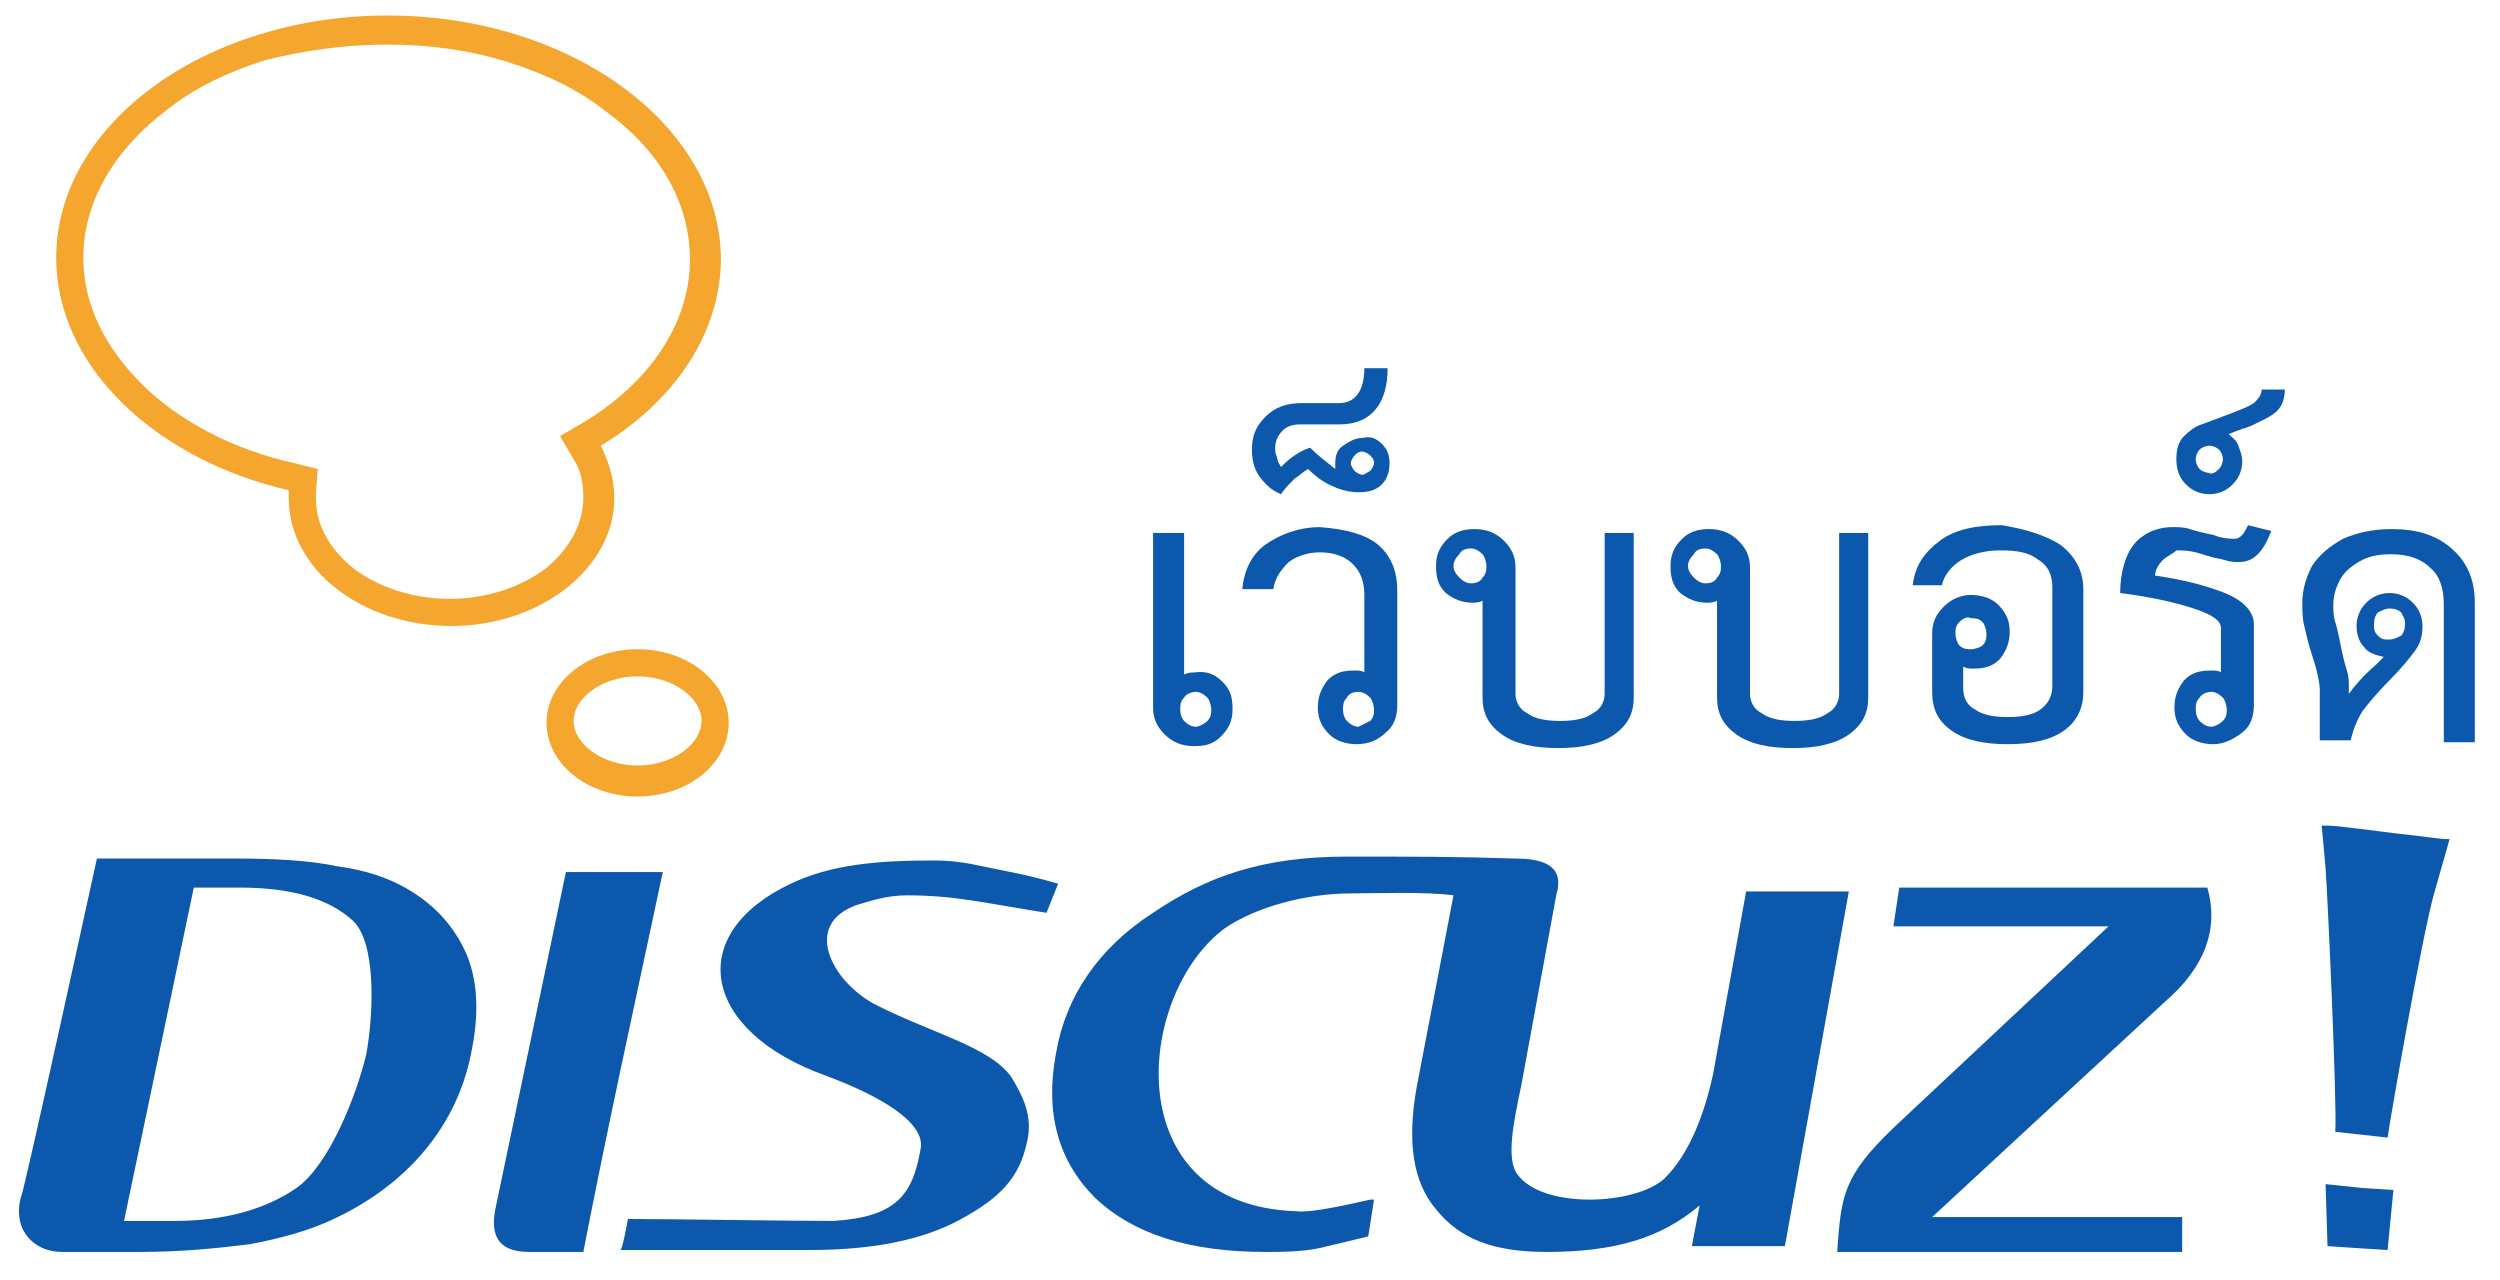
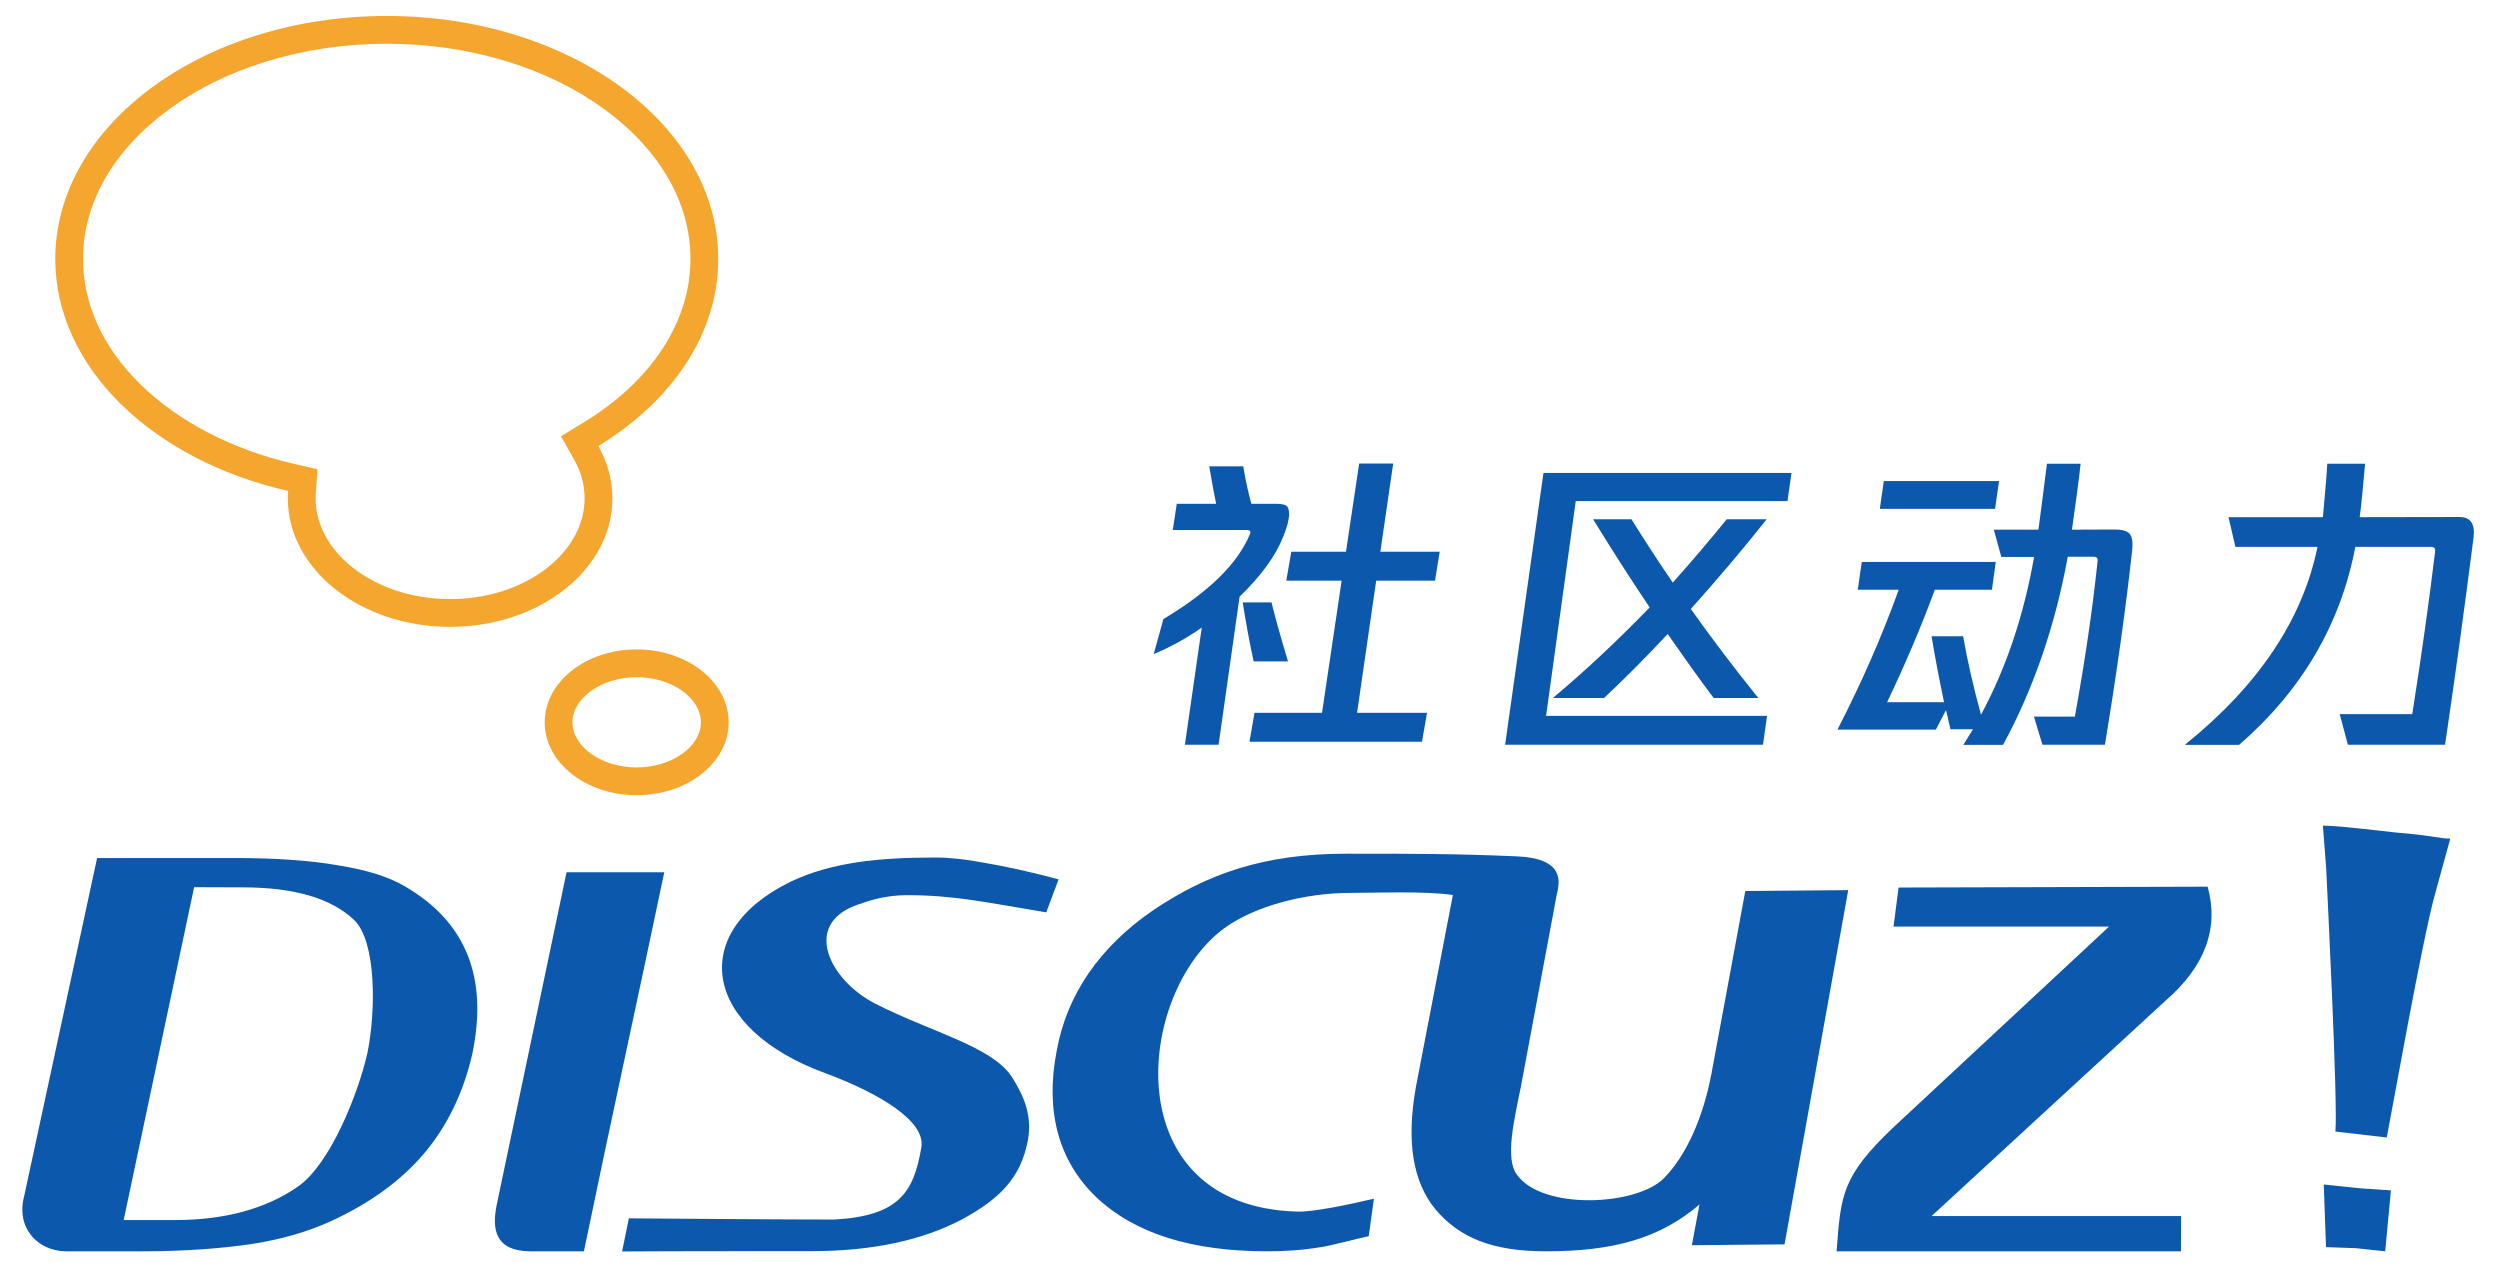
- <svg xmlns="http://www.w3.org/2000/svg" version="1.0" id="Layer_2_00000057122791947662894310000009035366533887329155_" x="0px" y="0px" width="129px" height="66px" viewBox="0 0 129 66" enable-background="new 0 0 129 66" xml:space="preserve">
-   <path fill="#0B58AD" d="M10,45.8L6.4,63H9c2.6,0,4.7-0.6,6.3-1.7c1.7-1.2,3.1-4.8,3.6-6.9c0.4-2.2,0.5-5.8-0.7-6.9  c-1.2-1.1-3.1-1.7-5.8-1.7C12.5,45.8,10,45.8,10,45.8z M5,44.3h7.1c2.1,0,3.9,0.1,5.3,0.4c1.5,0.2,2.6,0.6,3.5,1.1  c1.6,0.9,2.6,2.1,3.2,3.5c0.6,1.5,0.6,3.2,0.2,5.1c-0.4,2-1.3,3.7-2.5,5.1C20.6,60.9,19,62.1,17,63c-1.1,0.5-2.5,0.9-4.1,1.2  c-1.6,0.2-3.5,0.4-5.7,0.4h-4c-1.5,0-2.6-1.2-2.1-2.9C1.2,61.7,5,44.3,5,44.3z M29.2,45h5c-1.4,6.6-2.8,12.9-4.1,19.6h-2.8  c-1.8,0-2-1.1-1.7-2.4C25.6,62.2,29.2,45,29.2,45z M32.4,62.9c2.4,0,8,0.1,10.6,0.1c3.3-0.2,4.1-1.4,4.5-3.7  c0.3-1.4-2.2-2.8-4.9-3.8c-6.4-2.3-7.3-7.3-1.8-9.9c2.1-1,4.5-1.2,7.4-1.2c0.8,0,1.6,0.1,2.5,0.3s2.2,0.4,3.9,0.9L54,47.1  c-3.2-0.5-4.7-0.9-7.2-0.9c-1.1,0-1.9,0.3-2.6,0.5c-2.8,1-1.3,3.9,0.9,5.1c2.9,1.5,6,2.2,7.1,3.8c0.6,1,1.1,2,0.8,3.3  c-0.4,1.9-1.4,2.9-3.4,4s-4.6,1.6-7.8,1.6c-2.2,0-7.5,0-9.8,0C32.1,64.6,32.4,62.9,32.4,62.9z M80.3,46.2L78.5,56  c-0.4,1.9-0.8,3.8-0.2,4.6c1.3,1.8,6.1,1.6,7.6,0.2c1.2-1.2,2-3.1,2.5-5.4l1.7-9.4h5.3l-3.3,18.3h-4.8l0.4-2.1  c-2,1.7-4.4,2.4-7.9,2.4c-2.8,0-4.5-0.7-5.7-2.2c-1.2-1.4-1.5-3.5-1-6.3l1.9-9.9c-1.4-0.2-4.2-0.1-5.3-0.1c-2.3,0-4.9,0.7-6.5,1.8  c-4.6,3.4-5.6,14.3,3.7,14.6c0.8,0.1,2.9-0.4,3.8-0.6h0.2l-0.3,1.9c-0.4,0.1-2.1,0.5-2.5,0.6c-1,0.2-1.9,0.2-2.8,0.2  c-3.9,0-6.8-0.9-8.8-2.8c-1.9-1.9-2.6-4.4-2-7.5c0.5-2.9,2.2-5.4,5-7.2c2.8-1.9,5.7-2.9,10-2.9c3.5,0,5.6,0,8.7,0.1  C80.7,44.3,80.5,45.5,80.3,46.2 M98,45.8h15.9c0.6,2.1-0.1,4.1-2.2,5.9l-12,11.1h12.9v1.8H94.8c0.2-2.9,0.3-3.9,2.9-6.4l11.1-10.4  H97.7L98,45.8L98,45.8z M121.6,64.4l-1.5-0.1l-0.1-3.2l1.9,0.2l1.6,0.1l-0.3,3.1L121.6,64.4L121.6,64.4z M123.2,58.7l-2.7-0.3  c0.1-1.4-0.4-12.3-0.5-13.6l-0.2-2.2c0.7,0,0.6,0,3.8,0.4c1.9,0.2,2.2,0.3,2.8,0.3l-0.8,2.8C125,48.2,123.3,57.9,123.2,58.7" />
-   <path fill="#F4A62F" d="M20,2.3c2.2,0,4.3,0.3,6.2,0.9c1.9,0.6,3.6,1.4,5,2.5c2.9,2.1,4.4,4.8,4.4,7.7c0,3.2-2,6.3-5.5,8.4l-1.2,0.7  l0.7,1.2c0.4,0.6,0.5,1.3,0.5,2c0,1.3-0.7,2.6-1.9,3.6c-1.3,1-3.1,1.6-5,1.6s-3.7-0.6-5-1.6c-1.2-1-1.9-2.2-1.9-3.6  c0-0.1,0-0.2,0-0.3l0.1-1.2l-1.2-0.3c-3.2-0.7-6-2.2-7.9-4.1s-3-4.1-3-6.5c0-2.9,1.6-5.6,4.4-7.7c1.4-1.1,3.1-1.9,5-2.5  C15.7,2.6,17.8,2.3,20,2.3 M20,0.8c-9.4,0-17.1,5.6-17.1,12.5c0,5.6,5.1,10.4,12,12c0,0.1,0,0.3,0,0.4c0,3.7,3.8,6.6,8.4,6.6  s8.4-3,8.4-6.6c0-1-0.3-1.9-0.7-2.7c3.8-2.3,6.2-5.8,6.2-9.7C37.1,6.4,29.4,0.8,20,0.8z M32.9,34.9c1.8,0,3.3,1.1,3.3,2.3  s-1.5,2.3-3.3,2.3s-3.3-1.1-3.3-2.3S31.1,34.9,32.9,34.9 M32.9,33.5c-2.6,0-4.7,1.7-4.7,3.8s2.1,3.8,4.7,3.8s4.7-1.7,4.7-3.8  S35.5,33.5,32.9,33.5z" />
-   <g>
-     <path fill="#0B58AD" d="M63.1,35.2c0.4,0.4,0.5,0.8,0.5,1.4c0,0.6-0.2,1-0.6,1.4c-0.4,0.4-0.8,0.5-1.4,0.5c-0.6,0-1.1-0.2-1.5-0.6   c-0.4-0.4-0.6-0.8-0.6-1.4v-9h1.6v7.3c0.2-0.1,0.4-0.1,0.5-0.1C62.3,34.6,62.7,34.8,63.1,35.2z M62.3,37.2c0.2-0.2,0.2-0.4,0.2-0.6   c0-0.2-0.1-0.5-0.2-0.6c-0.2-0.2-0.4-0.3-0.6-0.3s-0.5,0.1-0.6,0.3c-0.2,0.2-0.2,0.4-0.2,0.6c0,0.3,0.1,0.5,0.2,0.6   c0.2,0.2,0.4,0.3,0.6,0.3S62.2,37.3,62.3,37.2z" />
-     <path fill="#0B58AD" d="M71.1,28.1c0.7,0.6,1,1.4,1,2.4v5.9c0,0.6-0.2,1.1-0.6,1.4c-0.4,0.4-0.9,0.6-1.5,0.6s-1.1-0.2-1.4-0.5   c-0.4-0.4-0.6-0.8-0.6-1.4c0-0.6,0.2-1,0.5-1.4c0.4-0.4,0.8-0.5,1.4-0.5c0.2,0,0.4,0,0.5,0.1v-4c0-0.7-0.2-1.2-0.6-1.6   s-1-0.6-1.7-0.6c-0.6,0-1.2,0.2-1.6,0.5c-0.4,0.4-0.7,0.8-0.8,1.4h-1.6c0.1-1,0.5-1.8,1.2-2.3s1.7-0.9,2.8-0.9   C69.5,27.3,70.5,27.6,71.1,28.1z M70.7,37.2c0.2-0.2,0.2-0.4,0.2-0.6c0-0.2-0.1-0.5-0.2-0.6c-0.2-0.2-0.4-0.3-0.6-0.3   c-0.3,0-0.5,0.1-0.6,0.3c-0.2,0.2-0.2,0.4-0.2,0.6c0,0.3,0.1,0.5,0.2,0.6c0.2,0.2,0.4,0.3,0.6,0.3C70.3,37.4,70.5,37.3,70.7,37.2z" />
-     <path fill="#0B58AD" d="M71.3,22.9c0.3,0.3,0.4,0.6,0.4,1s-0.1,0.8-0.4,1.1c-0.3,0.3-0.7,0.4-1.2,0.4c-0.4,0-0.9-0.1-1.3-0.3   c-0.5-0.2-0.9-0.5-1.3-0.9c-0.2,0.1-0.4,0.3-0.7,0.5c-0.3,0.3-0.5,0.5-0.7,0.8c-0.5-0.2-0.8-0.5-1.1-0.9c-0.3-0.4-0.4-0.9-0.4-1.4   c0-0.7,0.2-1.2,0.7-1.7s1.1-0.7,1.9-0.7h1.9c0.8,0,1.3-0.6,1.3-1.8h1.2c0,0.9-0.2,1.6-0.6,2.1s-1,0.8-1.9,0.8h-2   c-0.4,0-0.7,0.1-0.9,0.3c-0.2,0.2-0.4,0.5-0.4,0.9c0,0.2,0,0.3,0.1,0.5c0,0.2,0.1,0.3,0.2,0.5c0.2-0.2,0.4-0.4,0.7-0.6   c0.3-0.2,0.5-0.3,0.8-0.4c0.4,0.4,0.8,0.7,1.3,1.1c0-0.1,0-0.2,0-0.3c0-0.4,0.1-0.7,0.4-0.9c0.3-0.2,0.6-0.4,1-0.4   C70.7,22.5,71,22.6,71.3,22.9z M70.7,24.3c0.1-0.1,0.2-0.3,0.2-0.4c0-0.2-0.1-0.3-0.2-0.4s-0.3-0.2-0.4-0.2c-0.2,0-0.3,0.1-0.4,0.2   s-0.2,0.3-0.2,0.4s0.1,0.3,0.2,0.4s0.3,0.2,0.4,0.2C70.4,24.5,70.5,24.4,70.7,24.3z" />
-     <path fill="#0B58AD" d="M84.3,27.5V36c0,0.8-0.3,1.4-1,1.9s-1.7,0.7-2.9,0.7c-1.2,0-2.2-0.2-2.9-0.7s-1-1.1-1-1.9v-5   c-0.2,0.1-0.4,0.1-0.5,0.1c-0.6,0-1-0.2-1.4-0.5c-0.4-0.4-0.5-0.8-0.5-1.4s0.2-1,0.6-1.4s0.9-0.5,1.4-0.5c0.6,0,1.1,0.2,1.5,0.6   s0.6,0.8,0.6,1.4v6.5c0,0.4,0.2,0.8,0.6,1c0.4,0.3,1,0.4,1.7,0.4s1.3-0.1,1.7-0.4c0.4-0.2,0.6-0.6,0.6-1v-8.3   C82.8,27.5,84.3,27.5,84.3,27.5z M75.3,29.8c0.2,0.2,0.4,0.3,0.6,0.3c0.3,0,0.5-0.1,0.6-0.3c0.2-0.2,0.2-0.4,0.2-0.6   s-0.1-0.5-0.2-0.6c-0.2-0.2-0.4-0.3-0.6-0.3c-0.3,0-0.5,0.1-0.6,0.3C75.1,28.8,75,29,75,29.2S75.1,29.6,75.3,29.8z" />
-     <path fill="#0B58AD" d="M96.4,27.5V36c0,0.8-0.3,1.4-1,1.9s-1.7,0.7-2.9,0.7c-1.2,0-2.2-0.2-2.9-0.7s-1-1.1-1-1.9v-5   c-0.2,0.1-0.4,0.1-0.5,0.1c-0.6,0-1-0.2-1.4-0.5c-0.4-0.4-0.5-0.8-0.5-1.4s0.2-1,0.6-1.4s0.9-0.5,1.4-0.5c0.6,0,1.1,0.2,1.5,0.6   s0.6,0.8,0.6,1.4v6.5c0,0.4,0.2,0.8,0.6,1c0.4,0.3,1,0.4,1.7,0.4s1.3-0.1,1.7-0.4c0.4-0.2,0.6-0.6,0.6-1v-8.3   C94.9,27.5,96.4,27.5,96.4,27.5z M87.4,29.8c0.2,0.2,0.4,0.3,0.6,0.3c0.3,0,0.5-0.1,0.6-0.3c0.2-0.2,0.2-0.4,0.2-0.6   s-0.1-0.5-0.2-0.6c-0.2-0.2-0.4-0.3-0.6-0.3c-0.3,0-0.5,0.1-0.6,0.3c-0.2,0.2-0.3,0.4-0.3,0.6S87.2,29.6,87.4,29.8z" />
-     <path fill="#0B58AD" d="M106.3,28.1c0.8,0.6,1.2,1.4,1.2,2.3v5.3c0,0.8-0.3,1.5-1,2s-1.7,0.7-2.9,0.7c-1.2,0-2.2-0.2-2.9-0.7   s-1-1.1-1-2v-3c0-0.6,0.2-1,0.6-1.4s0.9-0.6,1.4-0.6c0.6,0,1.1,0.2,1.4,0.5c0.4,0.4,0.6,0.8,0.6,1.4c0,0.6-0.2,1-0.5,1.4   c-0.4,0.4-0.8,0.5-1.4,0.5c-0.2,0-0.3,0-0.5-0.1v1.1c0,0.5,0.2,0.9,0.6,1.1c0.4,0.3,1,0.4,1.7,0.4s1.3-0.1,1.7-0.4   c0.4-0.3,0.6-0.7,0.6-1.2v-5.1c0-0.6-0.2-1.1-0.7-1.4c-0.5-0.4-1.1-0.5-2-0.5c-0.8,0-1.5,0.2-2,0.5s-0.9,0.8-1,1.3h-1.5   c0.1-1,0.6-1.7,1.4-2.3c0.8-0.6,1.9-0.8,3.2-0.8C104.5,27.3,105.5,27.6,106.3,28.1z M101.1,32.1c-0.2,0.2-0.2,0.4-0.2,0.6   s0.1,0.5,0.2,0.6c0.2,0.2,0.4,0.2,0.6,0.2s0.5-0.1,0.6-0.2c0.2-0.2,0.2-0.4,0.2-0.6s-0.1-0.5-0.2-0.6c-0.2-0.2-0.4-0.2-0.6-0.2   C101.5,31.8,101.3,31.9,101.1,32.1z" />
-     <path fill="#0B58AD" d="M111.6,28.9c-0.2,0.2-0.4,0.5-0.4,0.8c1.4,0.2,2.6,0.5,3.6,0.9s1.5,1,1.5,1.6v4.2c0,0.6-0.2,1.1-0.6,1.4   s-0.9,0.6-1.5,0.6s-1.1-0.2-1.4-0.5c-0.4-0.4-0.6-0.8-0.6-1.4c0-0.6,0.2-1,0.5-1.4c0.4-0.4,0.8-0.5,1.4-0.5c0.2,0,0.4,0,0.5,0.1   v-2.3c0-0.4-0.5-0.7-1.4-1s-2.2-0.6-3.8-0.8c0-1.1,0.3-2,0.7-2.5s1.1-0.9,2-0.9c0.3,0,0.6,0,0.9,0.1s0.7,0.2,1.2,0.3   c0.5,0.2,0.9,0.2,1.1,0.2s0.3-0.1,0.4-0.2s0.2-0.3,0.3-0.5l1.2,0.3c-0.2,0.5-0.4,0.9-0.7,1.2s-0.6,0.4-1,0.4c-0.2,0-0.4,0-0.7-0.1   c-0.3-0.1-0.6-0.1-0.8-0.2c-0.1,0-0.3-0.1-0.7-0.2c-0.4-0.1-0.7-0.1-1-0.1C112.1,28.6,111.8,28.7,111.6,28.9z M114.7,37.2   c0.2-0.2,0.2-0.4,0.2-0.6c0-0.2-0.1-0.5-0.2-0.6c-0.2-0.2-0.4-0.3-0.6-0.3s-0.5,0.1-0.6,0.3c-0.2,0.2-0.2,0.4-0.2,0.6   c0,0.3,0.1,0.5,0.2,0.6c0.2,0.2,0.4,0.3,0.6,0.3S114.6,37.3,114.7,37.2z" />
-     <path fill="#0B58AD" d="M117.9,20c0,0.5-0.1,0.9-0.4,1.2c-0.3,0.3-0.8,0.5-1.4,0.8c-0.1,0-0.2,0.1-0.3,0.1c-0.1,0-0.2,0.1-0.3,0.1   l-0.5,0.2c0.2,0.2,0.4,0.3,0.5,0.6s0.2,0.5,0.2,0.8c0,0.5-0.2,0.9-0.5,1.2c-0.3,0.3-0.7,0.5-1.2,0.5s-0.9-0.2-1.2-0.5   c-0.3-0.3-0.5-0.7-0.5-1.3c0-0.5,0.1-0.9,0.4-1.2c0.3-0.3,0.6-0.5,0.9-0.6s0.8-0.3,1.6-0.6c0.5-0.2,0.8-0.3,1.1-0.5   c0.2-0.2,0.4-0.4,0.4-0.7h1.2V20z M114.5,24.2c0.1-0.1,0.2-0.3,0.2-0.5s-0.1-0.4-0.2-0.5S114.2,23,114,23s-0.4,0.1-0.5,0.2   s-0.2,0.3-0.2,0.5s0.1,0.4,0.2,0.5s0.3,0.2,0.5,0.2C114.1,24.5,114.3,24.4,114.5,24.2z" />
-     <path fill="#0B58AD" d="M126.5,28.3c0.8,0.7,1.2,1.6,1.2,2.8v7.2h-1.6v-7.1c0-0.8-0.2-1.5-0.7-1.9c-0.5-0.5-1.2-0.7-2-0.7   c-0.7,0-1.2,0.1-1.7,0.4s-0.8,0.6-1,1s-0.3,0.8-0.3,1.2c0,0.3,0,0.6,0.1,0.9s0.2,0.8,0.3,1.3c0.1,0.5,0.2,0.9,0.3,1.2   c0.1,0.3,0.1,0.6,0.1,0.8v0.4c0.3-0.4,0.7-0.9,1.4-1.5l0.4-0.4c-0.4-0.1-0.8-0.2-1-0.5c-0.3-0.3-0.4-0.7-0.4-1.1   c0-0.5,0.2-0.9,0.5-1.2c0.3-0.3,0.7-0.5,1.2-0.5s0.9,0.2,1.2,0.5c0.3,0.3,0.5,0.7,0.5,1.2s-0.1,0.9-0.4,1.3   c-0.3,0.4-0.7,0.9-1.3,1.5c-0.6,0.6-1.1,1.2-1.4,1.6c-0.3,0.5-0.5,1-0.6,1.5h-1.6v-2.6c0-0.3-0.1-0.9-0.4-1.8   c-0.2-0.6-0.3-1.1-0.4-1.5c-0.1-0.4-0.1-0.8-0.1-1.2c0-0.7,0.2-1.3,0.5-1.9c0.4-0.6,0.9-1,1.6-1.4c0.7-0.3,1.5-0.5,2.5-0.5   C124.7,27.3,125.7,27.6,126.5,28.3z M122.7,32.8c0.2,0.2,0.3,0.2,0.6,0.2c0.2,0,0.4-0.1,0.6-0.2c0.1-0.1,0.2-0.3,0.2-0.6   s-0.1-0.4-0.2-0.6c-0.1-0.1-0.3-0.2-0.6-0.2c-0.2,0-0.4,0.1-0.6,0.2c-0.1,0.1-0.2,0.3-0.2,0.6C122.5,32.5,122.5,32.6,122.7,32.8z" />
-   </g>
+ <svg xmlns="http://www.w3.org/2000/svg" viewBox="0 0 1431 737" width="129" height="66">
+   <path d="M107.1 511.2L66.5 703H96c28.7 0 52.5-6.5 70.8-19.2 18.8-13 34.8-53.6 40.1-76.8 5-24.1 5.3-64.5-7.6-76.9-13.4-12.7-34.8-18.8-64.3-18.8l-27.9-.1zm-55.9-16.8h79.6c23.2 0 43.2 1.4 59.3 4.2 16.5 2.7 29 6.5 38.6 12.2 17.6 10.3 29.5 23.3 36 39.5 6.5 16.4 7.2 35.2 2.7 56.9-5 21.9-14.1 41.1-27.6 57.2-13.4 15.9-31.7 29.1-54 39.3-12.7 5.8-28 10.4-45.5 13.1-17.6 2.6-38.7 4.2-63.1 4.2H33c-16.2-.3-28.7-13.6-23.8-31.9l42-194.7zm270.5 8.2H378c-15.5 74.1-31 144.3-46.3 218.4h-31.3c-19.7-.3-21.8-12.5-19-26.5l40.3-191.9zM357.6 702c26.5.2 88.8.7 118.4.7 37.3-2.1 45.7-15.7 50.1-41.4 2.9-15.5-25.1-31.6-54.4-42.6-71.7-25.8-81-81.6-20.4-110.9 23.1-10.8 49.7-13.7 82.5-13.7 8.5 0 17.9 1 27.8 2.9 10.6 1.8 24.7 4.6 43.6 9.7l-7.1 19c-35.2-5.8-52.8-9.9-80.4-9.9-12.1 0-21.5 3-29.2 5.8-31 11.5-15 43.1 10.5 56.4 32.2 16.6 67.5 24.7 79.2 42.4 6.9 10.9 12.1 22.3 9.2 37.2-4.1 20.8-15.6 32.9-37.8 45-22.8 12-51.5 18.3-86.6 18.3-24.5 0-84.1 0-109.3.2l3.9-19.1zm534.6-186.3L871.8 625c-4.2 20.7-9.4 42.5-2.6 51.7 14.3 20.6 68.6 18.3 84.7 2.3 13-13.2 22.7-35 27.5-60.4l19.5-105.2 59.3-.5-36.7 204.1-53.4.5 4.4-23.5c-22.7 19.5-49.5 27-88.4 27-31.7 0-50-8.1-63.7-24.1-13.2-16.1-16.8-39.2-11.4-70.1l21.4-111.1c-15.8-2.4-46.5-1.2-59.3-1.2-25.8 0-54.9 7.5-72.5 20.4-51.2 37.7-62.4 159.9 41.5 163.2 9.2.6 32.9-4.6 42.6-6.9l2.2-.5-3 21.6c-5 1-23.6 5.9-27.6 6.3-10.7 1.8-21.1 2.4-30.8 2.4-43.7 0-76.4-10.2-98.7-31.3-21.7-20.9-29.4-49.5-22.7-84.1 5.8-32.5 24.8-59.9 55.3-80.9 31-21 63.8-32.8 111.6-32.8 39.5 0 62.5 0 97.6 1.5 28.1 1 25.6 14.4 23.6 22.3m197-4.3l178.1-.5c6.6 24-1.4 46-24.6 66l-134.5 123.8H1252l-.1 20.3h-198.4c2.4-32.2 2.9-43.1 32.6-71.3l124.4-115.8h-124.2l2.9-22.5zm263.5 207.8l-17.2-.6-1.3-36.1 21 2.2 17.7 1.2-3.3 35.1-16.9-1.8zm17.8-63.8l-29.6-3.4c1.5-16.1-4.7-137.9-5.3-151.7l-1.9-24.6c8.1.4 6.8 0 42.1 4 21.4 1.7 24.8 3.5 31.3 3.5l-8.5 30.9c-7.1 24.1-26.3 132.7-28.1 141.3m-661-311.6l-12.1 85.3H678l9.7-67.5c-8.6 6.1-17.9 11.2-27.7 15.3l5.6-20.2c26.2-15.6 42.8-31.9 49.9-49 .6-1.6 0-2.3-1.8-2.3H671l2.3-15.1H696c-1-4.6-2.3-11.8-4-21.6h19.6c1.4 8.4 3 15.6 4.7 21.6h14.2c3 0 5 .4 5.9 1.1 1.1.7 1.6 2.3 1.6 4.9 0 3.1-1.1 7.4-3.4 13-4.3 11-12.7 22.5-25.1 34.5zm8.1 37.3c-2.3-10.6-4.4-21.9-6.3-34h16.6c1.6 6.7 4.7 18.1 9.5 34h-19.8zm70.6-46.5l-11 76.1h40.3l-2.9 16.7h-99.4l2.9-16.7H757l11.3-76.1h-31.9l2.9-16.7h31.5l7.6-50.8H798l-7.4 50.8h34.2l-2.7 16.7h-33.9zm237-45.9h-122l-17.1 123.8h127.3l-2.3 16.6H862.5l22.1-156.6h142.9l-2.3 16.2zm-12 10.5c-13.7 17.3-28.3 34.5-43.7 51.7 11.8 16.6 24.7 33.7 38.9 51.3h-25.7c-6.5-8.5-15.3-20.8-26.5-36.9-12.7 13.6-25 25.9-36.7 36.9H890c18.4-15.4 37-32.8 55.8-52.2-10.6-15.7-21.4-32.6-32.6-50.8h22.1c7.6 12.2 15.5 24.4 23.8 36.5 10.9-12.2 21.3-24.4 31.1-36.5h23zm200.5 5.9c4.2 0 7 .8 8.5 2.3 1.6 1.7 2.1 4.9 1.6 9.7-3.6 32.9-8.8 70.2-15.7 112h-36l-4.9-16.2h23.6c5.9-32.8 10.3-62.7 13.1-89.8.1-1.6-.7-2.3-2.3-2.3h-14.9c-7.3 39.8-19.7 76-37.3 108.4h-22.9l5.6-9h-13l-1.3-5.6c-.5-2.4-.9-4.2-1.3-5.4l-5.8 11.2H1054c14.2-27.6 25.9-54.5 35.3-80.6h-23.6l2.3-16h77.2l-2.2 16h-32.9c-7.8 21.2-17 42.8-27.5 64.8h32.8c-2.9-13.9-5.3-26.6-7.2-38h18.2c2.6 14.9 6.1 29.9 10.3 45.2 14.4-26.6 24.6-56.9 30.6-90.9h-18.9l-4.3-15.7h25.7c1.1-8 2.7-20.7 4.9-38h19.4c-1.1 10.1-2.8 22.7-5 38l24.6-.1zm-68.9-11.9h-66.4l2.3-16h66.4l-2.3 16zm267.6 4.7c6.4 0 9.1 4 8.1 11.9-5.6 43.7-11.1 83.5-16.4 119.3h-56l-4.7-17.6h41.8c5.3-33.8 9.7-64.9 13.1-93.2.4-2.2-.4-3.2-2.3-3.2h-43.6c-8.6 44.9-31 82.9-67 114.1h-31.3c42.4-34.1 67.9-72.1 76.5-114.1h-47.3l-4-17.1h54.4c1.4-15.2 2.3-25.5 2.5-30.8h21.8c-1.1 13.1-2.1 23.3-3.1 30.8l57.5-.1z" fill="#0b58ad" />
+   <path d="M218.1 25.2c24.2 0 47.6 3.5 69.6 10.3 21 6.5 39.9 15.8 56 27.6 31.9 23.4 49.4 53.9 49.4 86.1 0 36.1-22.4 70.4-61.4 94.1l-13.2 8.1 7.6 13.5c4 7.1 6 14.6 6 22.3 0 14.8-7.6 28.9-21.3 39.8-14.8 11.7-34.8 18.2-56.2 18.2s-41.3-6.5-56.2-18.2c-13.7-10.9-21.3-25-21.3-39.8 0-1 0-2.1.1-3.1l1-13.7-13.4-3.1c-35.2-8-66.7-24.3-88.6-45.8-21.7-21.2-33.1-46.3-33.1-72.3 0-32.2 17.5-62.7 49.4-86.1 16.1-11.8 34.9-21.1 56-27.6 22-6.8 45.4-10.3 69.6-10.3m0-16c-105.5 0-191 62.7-191 140 0 62.8 56.4 116 134.2 133.7-.1 1.4-.2 2.9-.2 4.3 0 40.9 41.9 74 93.5 74s93.5-33.1 93.5-74c0-10.8-2.9-21-8.1-30.2 42.2-25.7 69.1-64.4 69.1-107.8 0-77.3-85.5-140-191-140zm144 381c20.1 0 37 11.9 37 26s-16.9 26-37 26-37-11.9-37-26 16.9-26 37-26m0-16c-29.3 0-53 18.8-53 42s23.7 42 53 42 53-18.8 53-42-23.7-42-53-42z" fill="#f4a62f" />
</svg>
